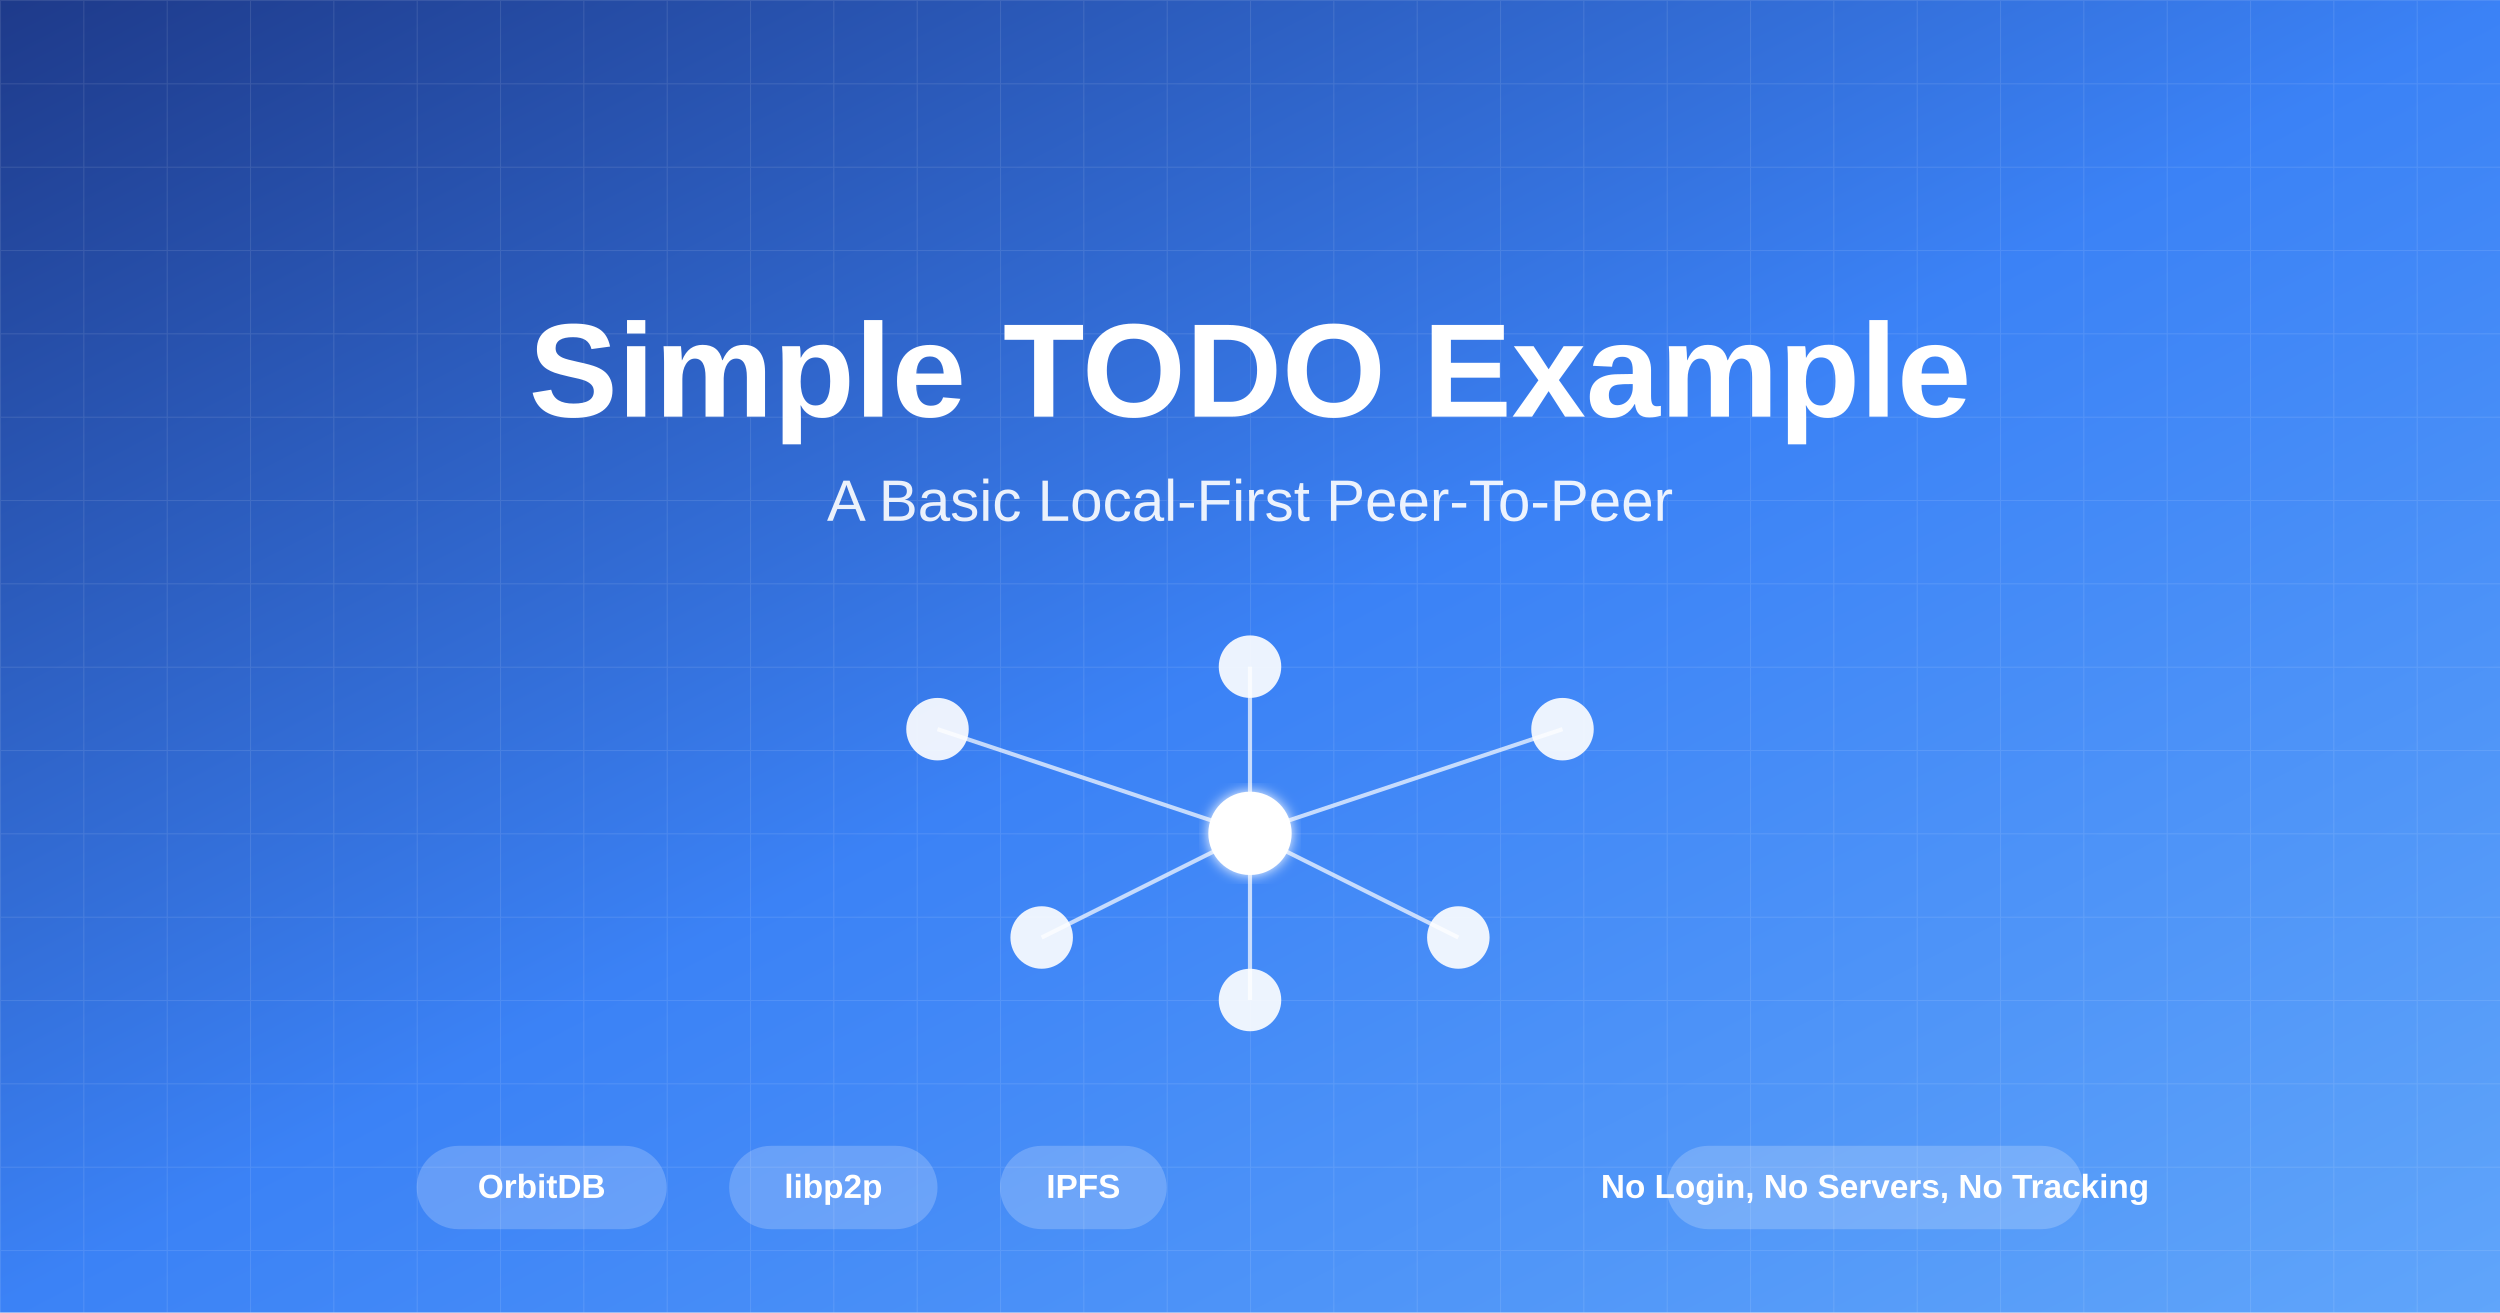
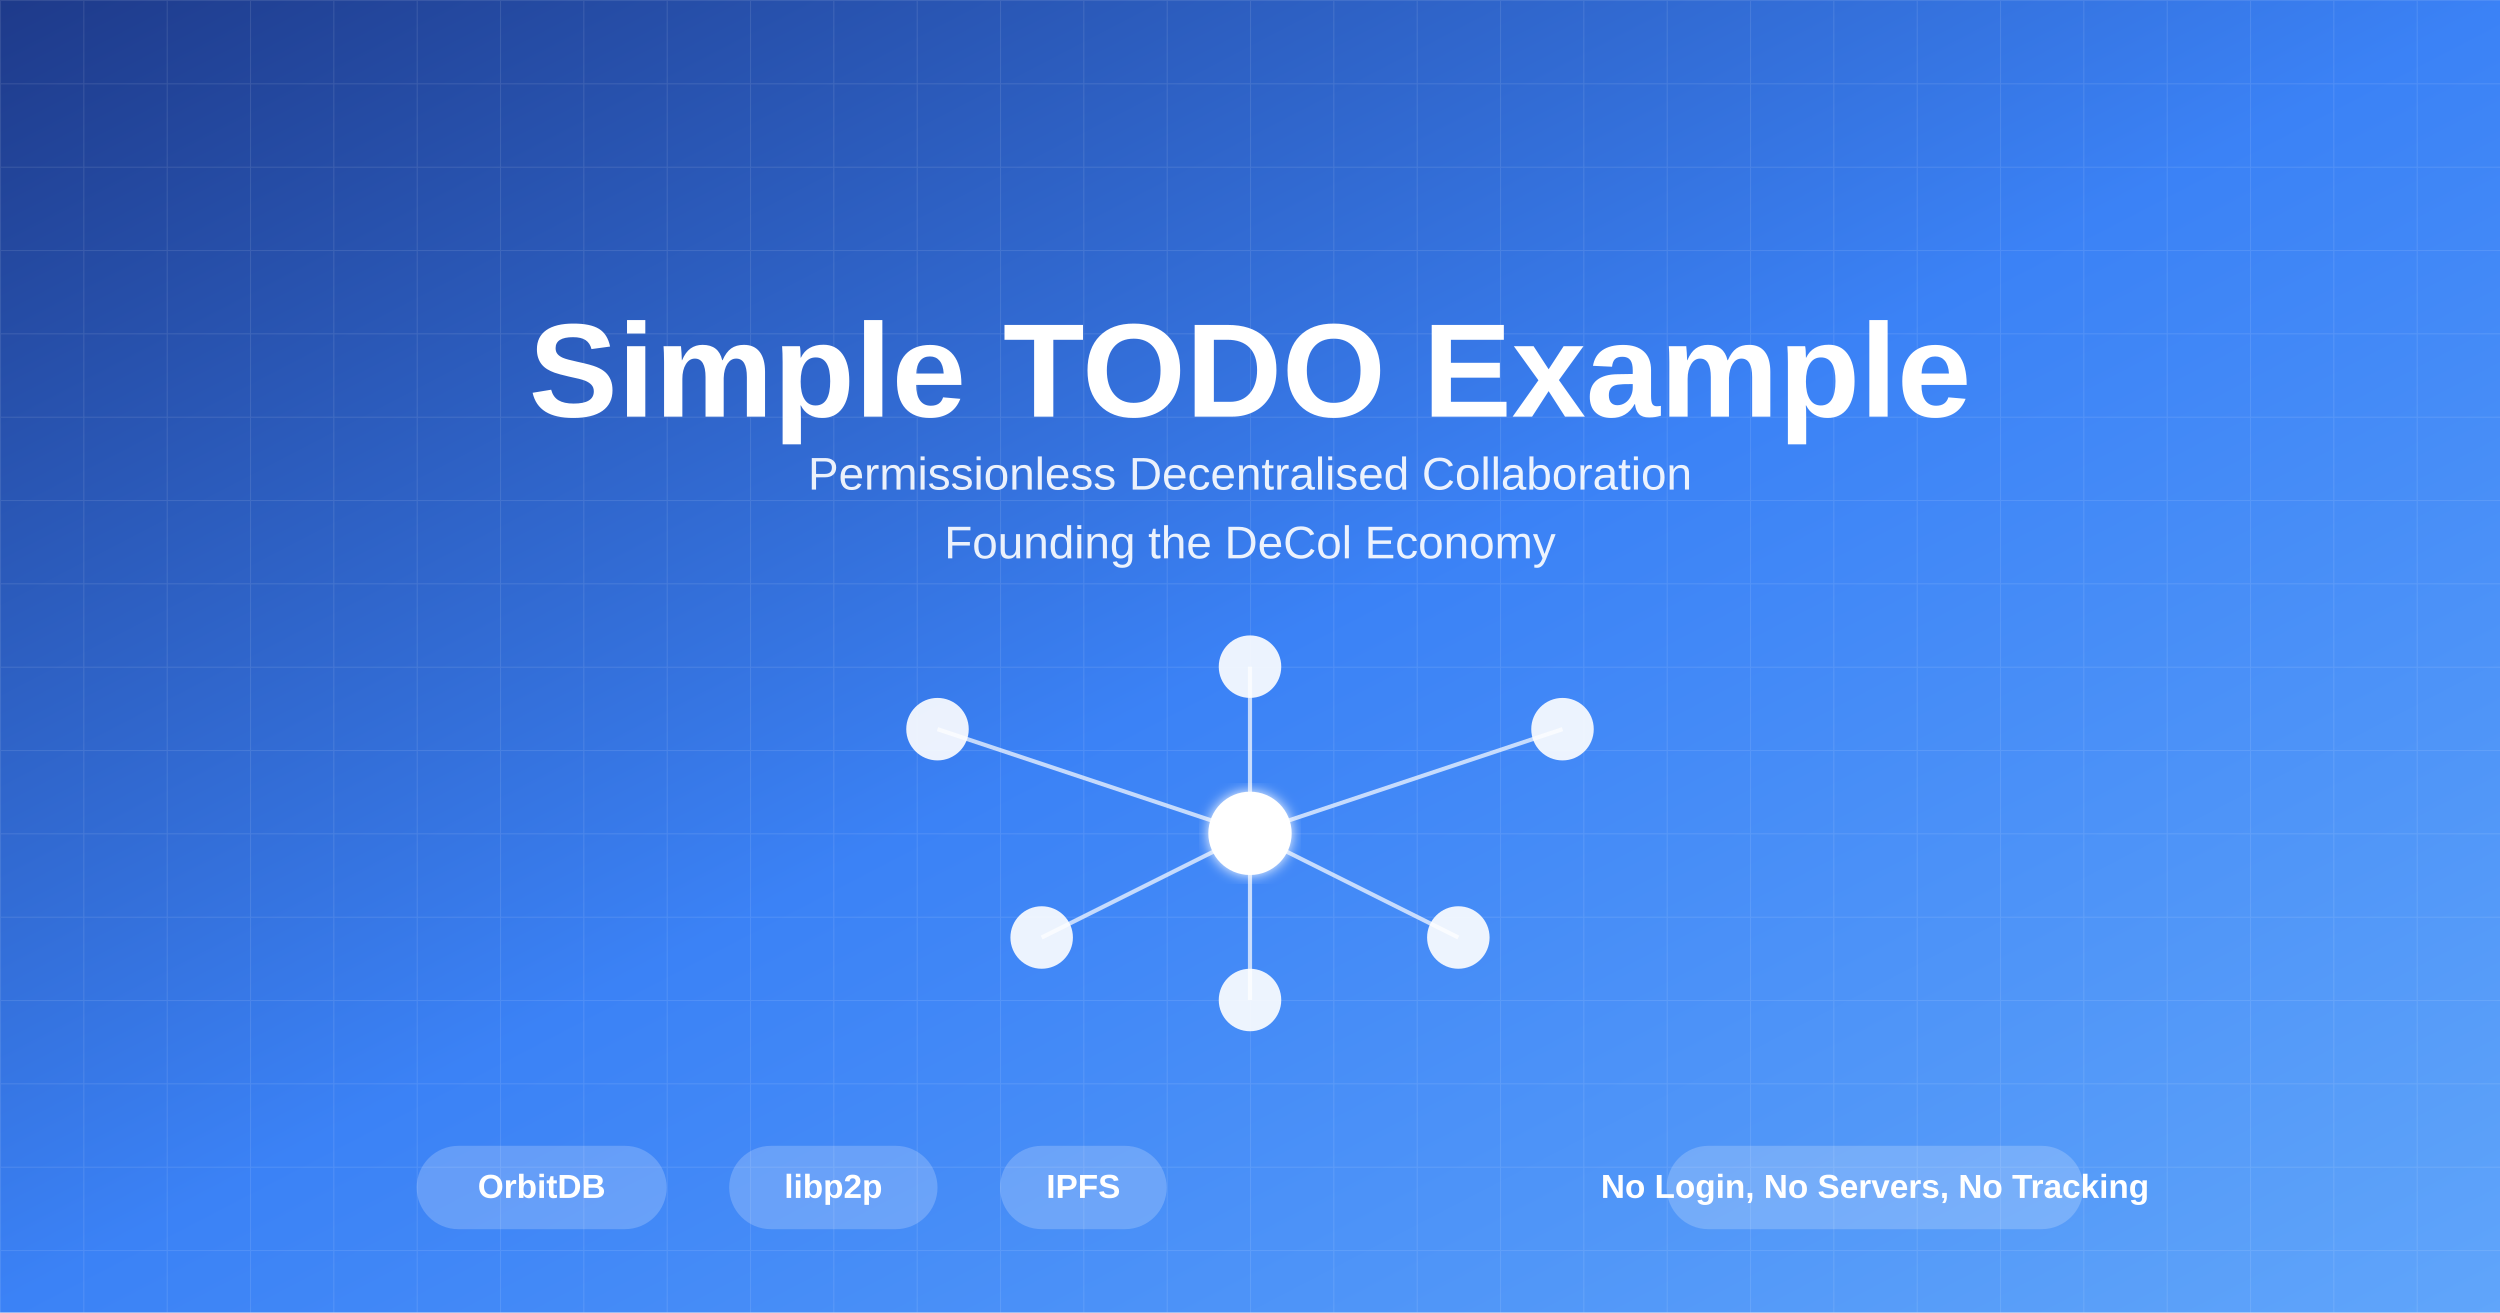
<svg xmlns="http://www.w3.org/2000/svg" viewBox="0 0 1200 630" width="1200" height="630">
  <defs>
    <linearGradient id="bgGradient" x1="0%" y1="0%" x2="100%" y2="100%">
      <stop offset="0%" style="stop-color:#1E3A8A;stop-opacity:1" />
      <stop offset="50%" style="stop-color:#3B82F6;stop-opacity:1" />
      <stop offset="100%" style="stop-color:#60A5FA;stop-opacity:1" />
    </linearGradient>
    <filter id="glow">
      <feGaussianBlur stdDeviation="3" result="coloredBlur" />
      <feMerge>
        <feMergeNode in="coloredBlur" />
        <feMergeNode in="SourceGraphic" />
      </feMerge>
    </filter>
  </defs>
  <rect width="1200" height="630" fill="url(#bgGradient)" />
  <defs>
    <pattern id="grid" width="40" height="40" patternUnits="userSpaceOnUse">
      <path d="M 40 0 L 0 0 0 40" fill="none" stroke="rgba(255,255,255,0.1)" stroke-width="1" />
    </pattern>
  </defs>
  <rect width="1200" height="630" fill="url(#grid)" />
  <text x="600" y="200" text-anchor="middle" fill="white" font-family="Arial, sans-serif" font-size="64" font-weight="bold">
    Simple TODO Example
  </text>
-   <text x="600" y="250" text-anchor="middle" fill="rgba(255,255,255,0.9)" font-family="Arial, sans-serif" font-size="28">
-     A Basic Local-First Peer-To-Peer 
+   <text x="600" y="235" text-anchor="middle" fill="rgba(255,255,255,0.9)" font-family="Arial, sans-serif" font-size="22">
+     Permissionless Decentralised Collaboration
+   </text>
+   <text x="600" y="268" text-anchor="middle" fill="rgba(255,255,255,0.9)" font-family="Arial, sans-serif" font-size="22">
+     Founding the DeCol Economy
  </text>
  <circle cx="600" cy="400" r="20" fill="white" filter="url(#glow)" />
  <circle cx="450" cy="350" r="15" fill="rgba(255,255,255,0.9)" />
  <circle cx="750" cy="350" r="15" fill="rgba(255,255,255,0.9)" />
  <circle cx="500" cy="450" r="15" fill="rgba(255,255,255,0.9)" />
  <circle cx="700" cy="450" r="15" fill="rgba(255,255,255,0.9)" />
  <circle cx="600" cy="320" r="15" fill="rgba(255,255,255,0.9)" />
  <circle cx="600" cy="480" r="15" fill="rgba(255,255,255,0.9)" />
  <line x1="600" y1="400" x2="450" y2="350" stroke="white" stroke-width="2" opacity="0.7" />
  <line x1="600" y1="400" x2="750" y2="350" stroke="white" stroke-width="2" opacity="0.7" />
  <line x1="600" y1="400" x2="500" y2="450" stroke="white" stroke-width="2" opacity="0.7" />
  <line x1="600" y1="400" x2="700" y2="450" stroke="white" stroke-width="2" opacity="0.7" />
  <line x1="600" y1="400" x2="600" y2="320" stroke="white" stroke-width="2" opacity="0.7" />
  <line x1="600" y1="400" x2="600" y2="480" stroke="white" stroke-width="2" opacity="0.7" />
  <rect x="200" y="550" width="120" height="40" rx="20" fill="rgba(255,255,255,0.2)" />
  <text x="260" y="575" text-anchor="middle" fill="white" font-family="Arial, sans-serif" font-size="16" font-weight="bold">OrbitDB</text>
  <rect x="350" y="550" width="100" height="40" rx="20" fill="rgba(255,255,255,0.2)" />
  <text x="400" y="575" text-anchor="middle" fill="white" font-family="Arial, sans-serif" font-size="16" font-weight="bold">libp2p</text>
  <rect x="480" y="550" width="80" height="40" rx="20" fill="rgba(255,255,255,0.2)" />
  <text x="520" y="575" text-anchor="middle" fill="white" font-family="Arial, sans-serif" font-size="16" font-weight="bold">IPFS</text>
  <rect x="800" y="550" width="200" height="40" rx="20" fill="rgba(255,255,255,0.2)" />
  <text x="900" y="575" text-anchor="middle" fill="white" font-family="Arial, sans-serif" font-size="16" font-weight="bold">No Login, No Servers, No Tracking</text>
</svg>
